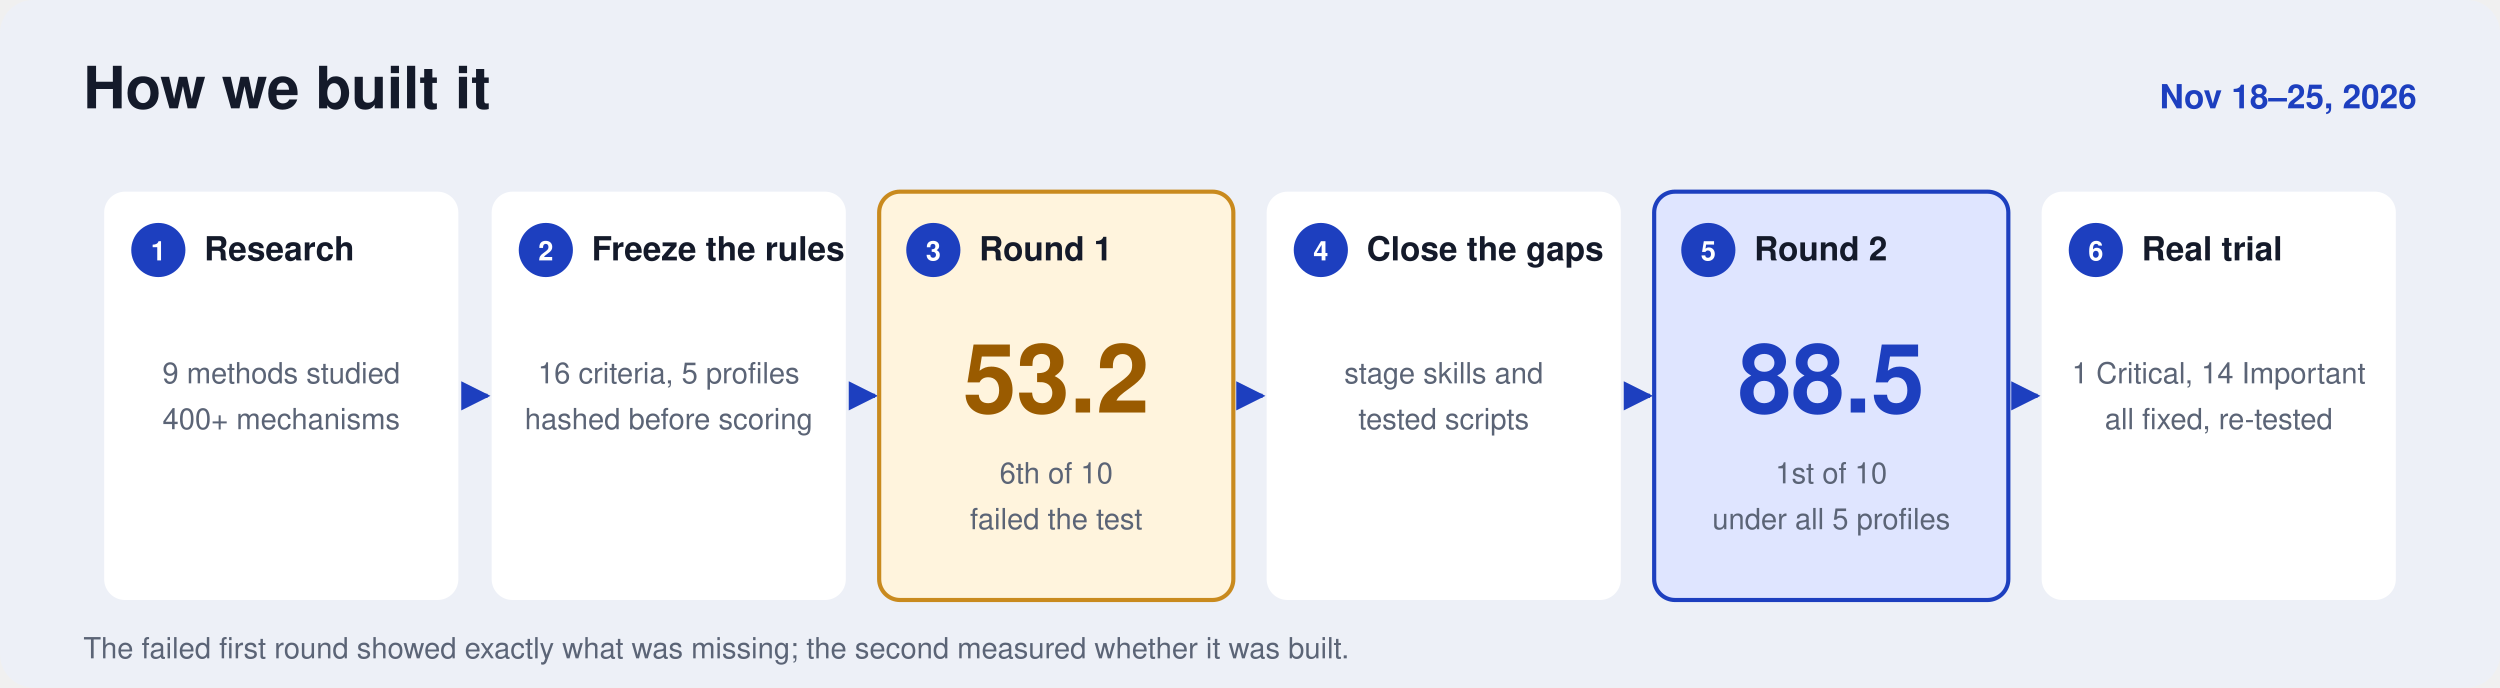
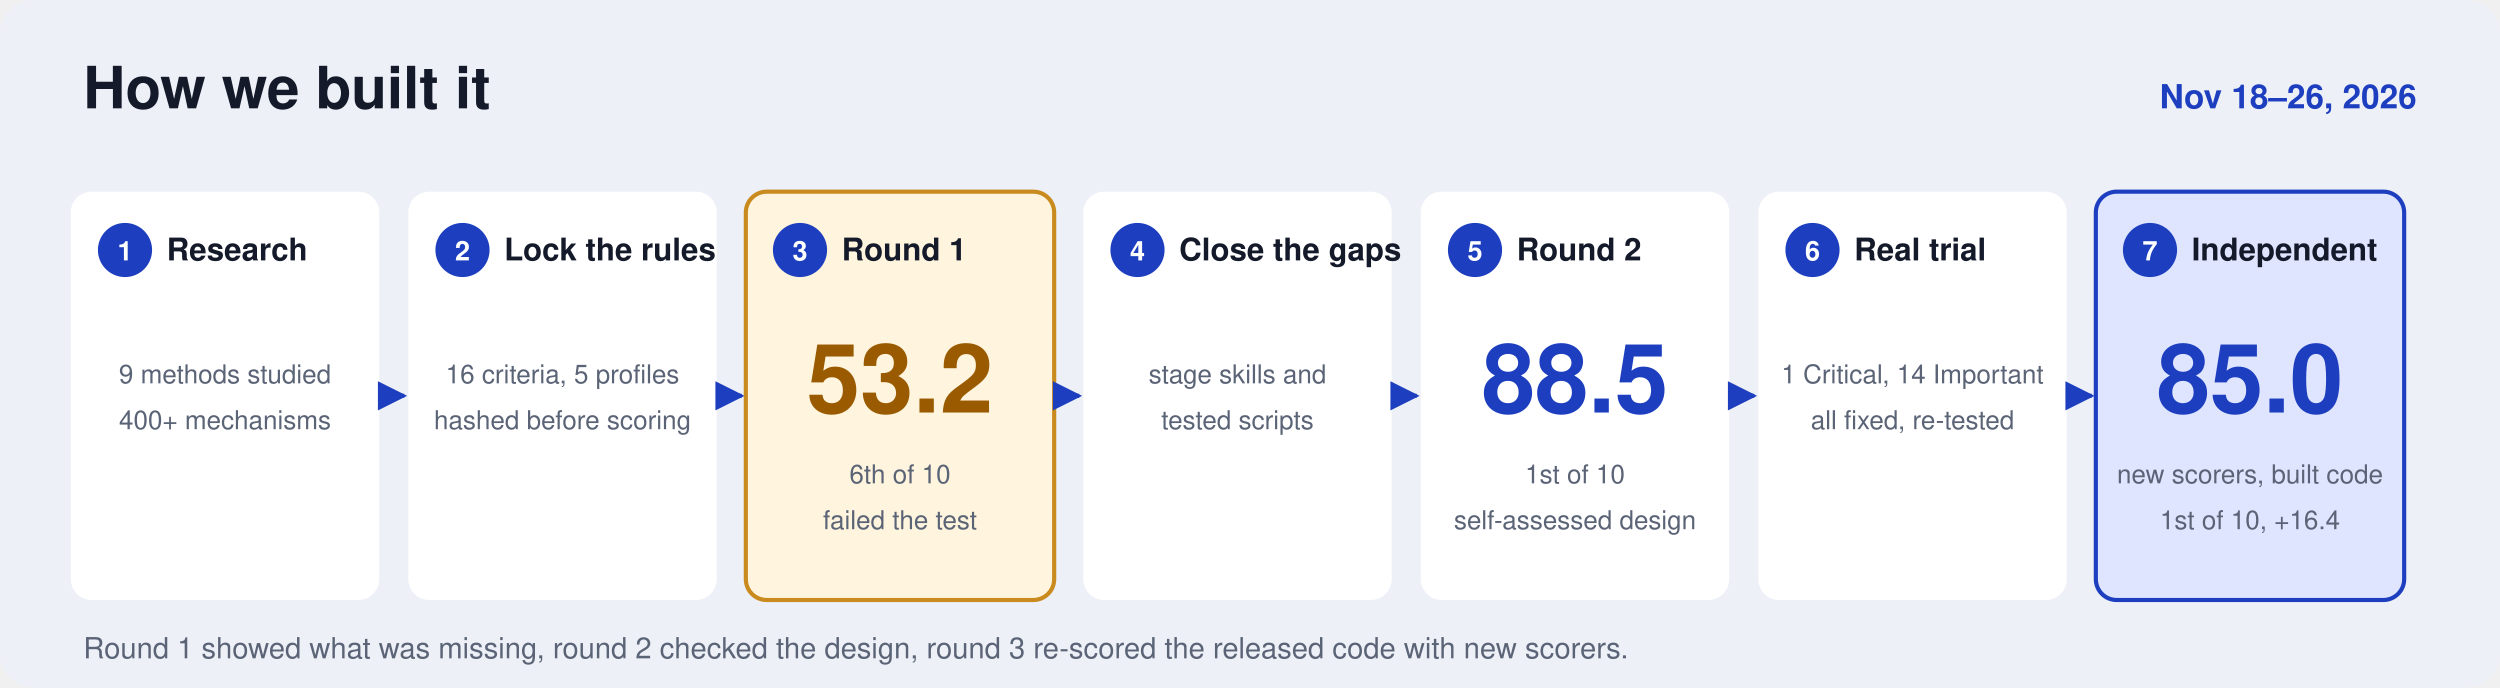
- <svg xmlns="http://www.w3.org/2000/svg" width="1200" height="330" viewBox="0 0 1200 330" font-family="-apple-system,Segoe UI,Helvetica,Arial,sans-serif" role="img" aria-label="How the Agentic SDLC was built: research, a frozen scoring method, a failed first round at 53.2, gap closure, a second round at 88.5 in first place, and an end-to-end trial">
+ <svg xmlns="http://www.w3.org/2000/svg" width="1200" height="330" viewBox="0 0 1200 330" font-family="-apple-system,Segoe UI,Helvetica,Arial,sans-serif" role="img" aria-label="How the Agentic SDLC was built: research, a frozen scoring method, a failed first round at 53.2, gap closure, a self-assessed second round at 88.5, an end-to-end trial, and an independent re-score of the built method at 85.0 in first place">
  <defs>
    <marker id="a" viewBox="0 0 10 10" refX="9" refY="5" markerWidth="7" markerHeight="7" orient="auto-start-reverse">
      <path d="M0 0L10 5L0 10z" fill="#1d3fbf" />
    </marker>
  </defs>
  <rect x="0" y="0" width="1200" height="330" rx="16" fill="#edf0f7" stroke="none" stroke-width="1" />
  <text x="40" y="52" font-size="28" fill="#141a2a" font-weight="700" text-anchor="start">How we built it</text>
-   <text x="1160" y="52" font-size="16" fill="#1d3fbf" font-weight="700" text-anchor="end">Nov 18–25, 2026</text>
-   <rect x="50" y="92" width="170" height="196" rx="10" fill="#ffffff" stroke="none" stroke-width="1" />
-   <circle cx="76" cy="120" r="13" fill="#1d3fbf" />
-   <text x="76" y="125" font-size="13" fill="#fff" font-weight="700" text-anchor="middle">1</text>
-   <text x="98" y="125" font-size="16" fill="#141a2a" font-weight="700" text-anchor="start">Research</text>
-   <text x="135.0" y="184" font-size="14" fill="#5b6476" font-weight="400" text-anchor="middle">9 methods studied</text>
-   <text x="135.0" y="206" font-size="14" fill="#5b6476" font-weight="400" text-anchor="middle">400+ mechanisms</text>
-   <line x1="222" y1="190.0" x2="234" y2="190.0" stroke="#1d3fbf" stroke-width="2" marker-end="url(#a)" />
-   <rect x="236" y="92" width="170" height="196" rx="10" fill="#ffffff" stroke="none" stroke-width="1" />
-   <circle cx="262" cy="120" r="13" fill="#1d3fbf" />
-   <text x="262" y="125" font-size="13" fill="#fff" font-weight="700" text-anchor="middle">2</text>
-   <text x="284" y="125" font-size="16" fill="#141a2a" font-weight="700" text-anchor="start">Freeze the rules</text>
-   <text x="321.0" y="184" font-size="14" fill="#5b6476" font-weight="400" text-anchor="middle">16 criteria, 5 profiles</text>
-   <text x="321.0" y="206" font-size="14" fill="#5b6476" font-weight="400" text-anchor="middle">hashed before scoring</text>
-   <line x1="408" y1="190.0" x2="420" y2="190.0" stroke="#1d3fbf" stroke-width="2" marker-end="url(#a)" />
-   <rect x="422" y="92" width="170" height="196" rx="10" fill="#fff4dd" stroke="#c98a1e" stroke-width="2" />
-   <circle cx="448" cy="120" r="13" fill="#1d3fbf" />
-   <text x="448" y="125" font-size="13" fill="#fff" font-weight="700" text-anchor="middle">3</text>
-   <text x="470" y="125" font-size="16" fill="#141a2a" font-weight="700" text-anchor="start">Round 1</text>
-   <text x="507.0" y="198" font-size="46" fill="#9a5b00" font-weight="800" text-anchor="middle">53.2</text>
-   <text x="507.0" y="232" font-size="14" fill="#5b6476" font-weight="400" text-anchor="middle">6th of 10</text>
-   <text x="507.0" y="254" font-size="14" fill="#5b6476" font-weight="400" text-anchor="middle">failed the test</text>
-   <line x1="594" y1="190.0" x2="606" y2="190.0" stroke="#1d3fbf" stroke-width="2" marker-end="url(#a)" />
-   <rect x="608" y="92" width="170" height="196" rx="10" fill="#ffffff" stroke="none" stroke-width="1" />
-   <circle cx="634" cy="120" r="13" fill="#1d3fbf" />
-   <text x="634" y="125" font-size="13" fill="#fff" font-weight="700" text-anchor="middle">4</text>
-   <text x="656" y="125" font-size="16" fill="#141a2a" font-weight="700" text-anchor="start">Close the gaps</text>
-   <text x="693.0" y="184" font-size="14" fill="#5b6476" font-weight="400" text-anchor="middle">stage skills and</text>
-   <text x="693.0" y="206" font-size="14" fill="#5b6476" font-weight="400" text-anchor="middle">tested scripts</text>
-   <line x1="780" y1="190.0" x2="792" y2="190.0" stroke="#1d3fbf" stroke-width="2" marker-end="url(#a)" />
-   <rect x="794" y="92" width="170" height="196" rx="10" fill="#dfe5ff" stroke="#1d3fbf" stroke-width="2" />
-   <circle cx="820" cy="120" r="13" fill="#1d3fbf" />
-   <text x="820" y="125" font-size="13" fill="#fff" font-weight="700" text-anchor="middle">5</text>
-   <text x="842" y="125" font-size="16" fill="#141a2a" font-weight="700" text-anchor="start">Round 2</text>
-   <text x="879.0" y="198" font-size="46" fill="#1d3fbf" font-weight="800" text-anchor="middle">88.5</text>
-   <text x="879.0" y="232" font-size="14" fill="#5b6476" font-weight="400" text-anchor="middle">1st of 10</text>
-   <text x="879.0" y="254" font-size="14" fill="#5b6476" font-weight="400" text-anchor="middle">under all 5 profiles</text>
-   <line x1="966" y1="190.0" x2="978" y2="190.0" stroke="#1d3fbf" stroke-width="2" marker-end="url(#a)" />
-   <rect x="980" y="92" width="170" height="196" rx="10" fill="#ffffff" stroke="none" stroke-width="1" />
-   <circle cx="1006" cy="120" r="13" fill="#1d3fbf" />
-   <text x="1006" y="125" font-size="13" fill="#fff" font-weight="700" text-anchor="middle">6</text>
-   <text x="1028" y="125" font-size="16" fill="#141a2a" font-weight="700" text-anchor="start">Real trial</text>
-   <text x="1065.0" y="184" font-size="14" fill="#5b6476" font-weight="400" text-anchor="middle">1 Critical, 14 Important</text>
-   <text x="1065.0" y="206" font-size="14" fill="#5b6476" font-weight="400" text-anchor="middle">all fixed, re-tested</text>
-   <text x="40" y="316" font-size="14" fill="#5b6476" font-weight="400" text-anchor="start">The failed first round showed exactly what was missing; the second measured whether it was built.</text>
+   <text x="1160" y="52" font-size="16" fill="#1d3fbf" font-weight="700" text-anchor="end">Nov 18–26, 2026</text>
+   <rect x="34" y="92" width="148" height="196" rx="10" fill="#ffffff" stroke="none" stroke-width="1" />
+   <circle cx="60" cy="120" r="13" fill="#1d3fbf" />
+   <text x="60" y="125" font-size="13" fill="#fff" font-weight="700" text-anchor="middle">1</text>
+   <text x="80" y="125" font-size="15" fill="#141a2a" font-weight="700" text-anchor="start">Research</text>
+   <text x="108.0" y="184" font-size="12.5" fill="#5b6476" font-weight="400" text-anchor="middle">9 methods studied</text>
+   <text x="108.0" y="206" font-size="12.5" fill="#5b6476" font-weight="400" text-anchor="middle">400+ mechanisms</text>
+   <line x1="184" y1="190.0" x2="194" y2="190.0" stroke="#1d3fbf" stroke-width="2" marker-end="url(#a)" />
+   <rect x="196" y="92" width="148" height="196" rx="10" fill="#ffffff" stroke="none" stroke-width="1" />
+   <circle cx="222" cy="120" r="13" fill="#1d3fbf" />
+   <text x="222" y="125" font-size="13" fill="#fff" font-weight="700" text-anchor="middle">2</text>
+   <text x="242" y="125" font-size="15" fill="#141a2a" font-weight="700" text-anchor="start">Lock the rules</text>
+   <text x="270.0" y="184" font-size="12.5" fill="#5b6476" font-weight="400" text-anchor="middle">16 criteria, 5 profiles</text>
+   <text x="270.0" y="206" font-size="12.5" fill="#5b6476" font-weight="400" text-anchor="middle">hashed before scoring</text>
+   <line x1="346" y1="190.0" x2="356" y2="190.0" stroke="#1d3fbf" stroke-width="2" marker-end="url(#a)" />
+   <rect x="358" y="92" width="148" height="196" rx="10" fill="#fff4dd" stroke="#c98a1e" stroke-width="2" />
+   <circle cx="384" cy="120" r="13" fill="#1d3fbf" />
+   <text x="384" y="125" font-size="13" fill="#fff" font-weight="700" text-anchor="middle">3</text>
+   <text x="404" y="125" font-size="15" fill="#141a2a" font-weight="700" text-anchor="start">Round 1</text>
+   <text x="432.0" y="198" font-size="46" fill="#9a5b00" font-weight="800" text-anchor="middle">53.2</text>
+   <text x="432.0" y="232" font-size="12.5" fill="#5b6476" font-weight="400" text-anchor="middle">6th of 10</text>
+   <text x="432.0" y="254" font-size="12.5" fill="#5b6476" font-weight="400" text-anchor="middle">failed the test</text>
+   <line x1="508" y1="190.0" x2="518" y2="190.0" stroke="#1d3fbf" stroke-width="2" marker-end="url(#a)" />
+   <rect x="520" y="92" width="148" height="196" rx="10" fill="#ffffff" stroke="none" stroke-width="1" />
+   <circle cx="546" cy="120" r="13" fill="#1d3fbf" />
+   <text x="546" y="125" font-size="13" fill="#fff" font-weight="700" text-anchor="middle">4</text>
+   <text x="566" y="125" font-size="15" fill="#141a2a" font-weight="700" text-anchor="start">Close the gaps</text>
+   <text x="594.0" y="184" font-size="12.5" fill="#5b6476" font-weight="400" text-anchor="middle">stage skills and</text>
+   <text x="594.0" y="206" font-size="12.5" fill="#5b6476" font-weight="400" text-anchor="middle">tested scripts</text>
+   <line x1="670" y1="190.0" x2="680" y2="190.0" stroke="#1d3fbf" stroke-width="2" marker-end="url(#a)" />
+   <rect x="682" y="92" width="148" height="196" rx="10" fill="#ffffff" stroke="none" stroke-width="1" />
+   <circle cx="708" cy="120" r="13" fill="#1d3fbf" />
+   <text x="708" y="125" font-size="13" fill="#fff" font-weight="700" text-anchor="middle">5</text>
+   <text x="728" y="125" font-size="15" fill="#141a2a" font-weight="700" text-anchor="start">Round 2</text>
+   <text x="756.0" y="198" font-size="46" fill="#1d3fbf" font-weight="800" text-anchor="middle">88.5</text>
+   <text x="756.0" y="232" font-size="12.5" fill="#5b6476" font-weight="400" text-anchor="middle">1st of 10</text>
+   <text x="756.0" y="254" font-size="12.5" fill="#5b6476" font-weight="400" text-anchor="middle">self-assessed design</text>
+   <line x1="832" y1="190.0" x2="842" y2="190.0" stroke="#1d3fbf" stroke-width="2" marker-end="url(#a)" />
+   <rect x="844" y="92" width="148" height="196" rx="10" fill="#ffffff" stroke="none" stroke-width="1" />
+   <circle cx="870" cy="120" r="13" fill="#1d3fbf" />
+   <text x="870" y="125" font-size="13" fill="#fff" font-weight="700" text-anchor="middle">6</text>
+   <text x="890" y="125" font-size="15" fill="#141a2a" font-weight="700" text-anchor="start">Real trial</text>
+   <text x="918.0" y="184" font-size="12.5" fill="#5b6476" font-weight="400" text-anchor="middle">1 Critical, 14 Important</text>
+   <text x="918.0" y="206" font-size="12.5" fill="#5b6476" font-weight="400" text-anchor="middle">all fixed, re-tested</text>
+   <line x1="994" y1="190.0" x2="1004" y2="190.0" stroke="#1d3fbf" stroke-width="2" marker-end="url(#a)" />
+   <rect x="1006" y="92" width="148" height="196" rx="10" fill="#dfe5ff" stroke="#1d3fbf" stroke-width="2" />
+   <circle cx="1032" cy="120" r="13" fill="#1d3fbf" />
+   <text x="1032" y="125" font-size="13" fill="#fff" font-weight="700" text-anchor="middle">7</text>
+   <text x="1052" y="125" font-size="15" fill="#141a2a" font-weight="700" text-anchor="start">Independent</text>
+   <text x="1080.0" y="198" font-size="46" fill="#1d3fbf" font-weight="800" text-anchor="middle">85.0</text>
+   <text x="1080.0" y="232" font-size="12.5" fill="#5b6476" font-weight="400" text-anchor="middle">new scorers, built code</text>
+   <text x="1080.0" y="254" font-size="12.5" fill="#5b6476" font-weight="400" text-anchor="middle">1st of 10, +16.4</text>
+   <text x="40" y="316" font-size="14" fill="#5b6476" font-weight="400" text-anchor="start">Round 1 showed what was missing, round 2 checked the design, round 3 re-scored the released code with new scorers.</text>
</svg>
